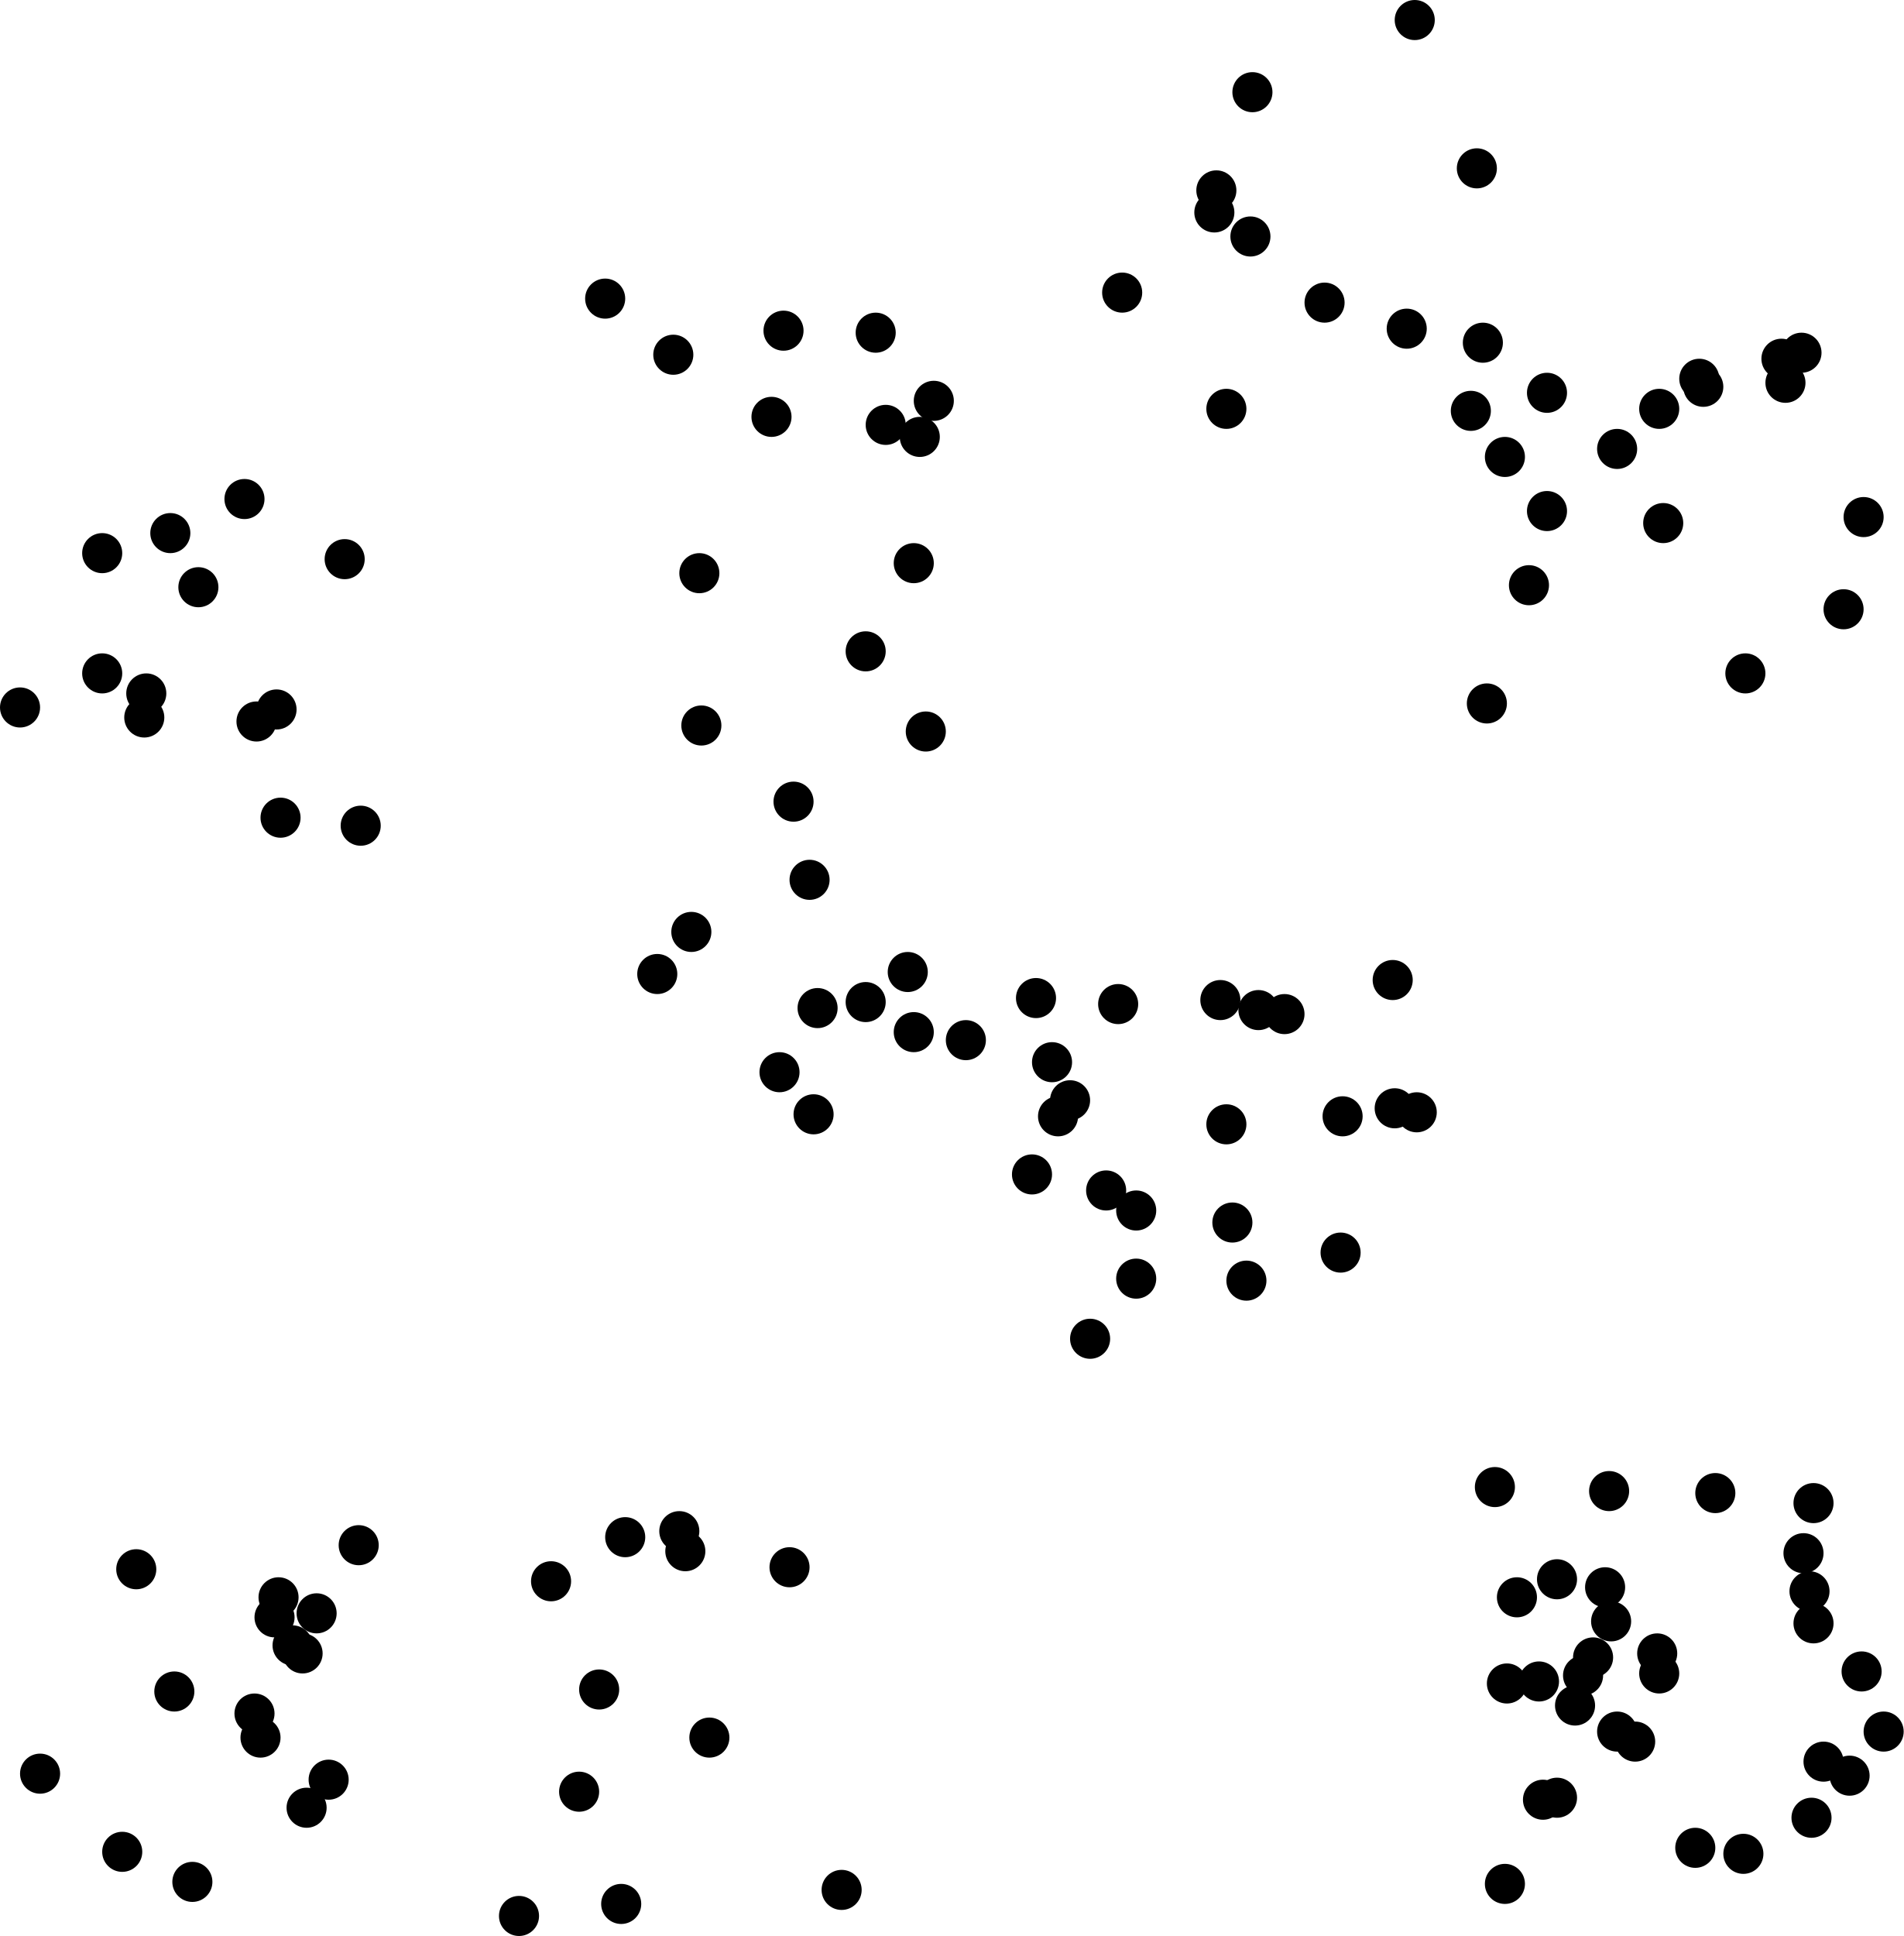
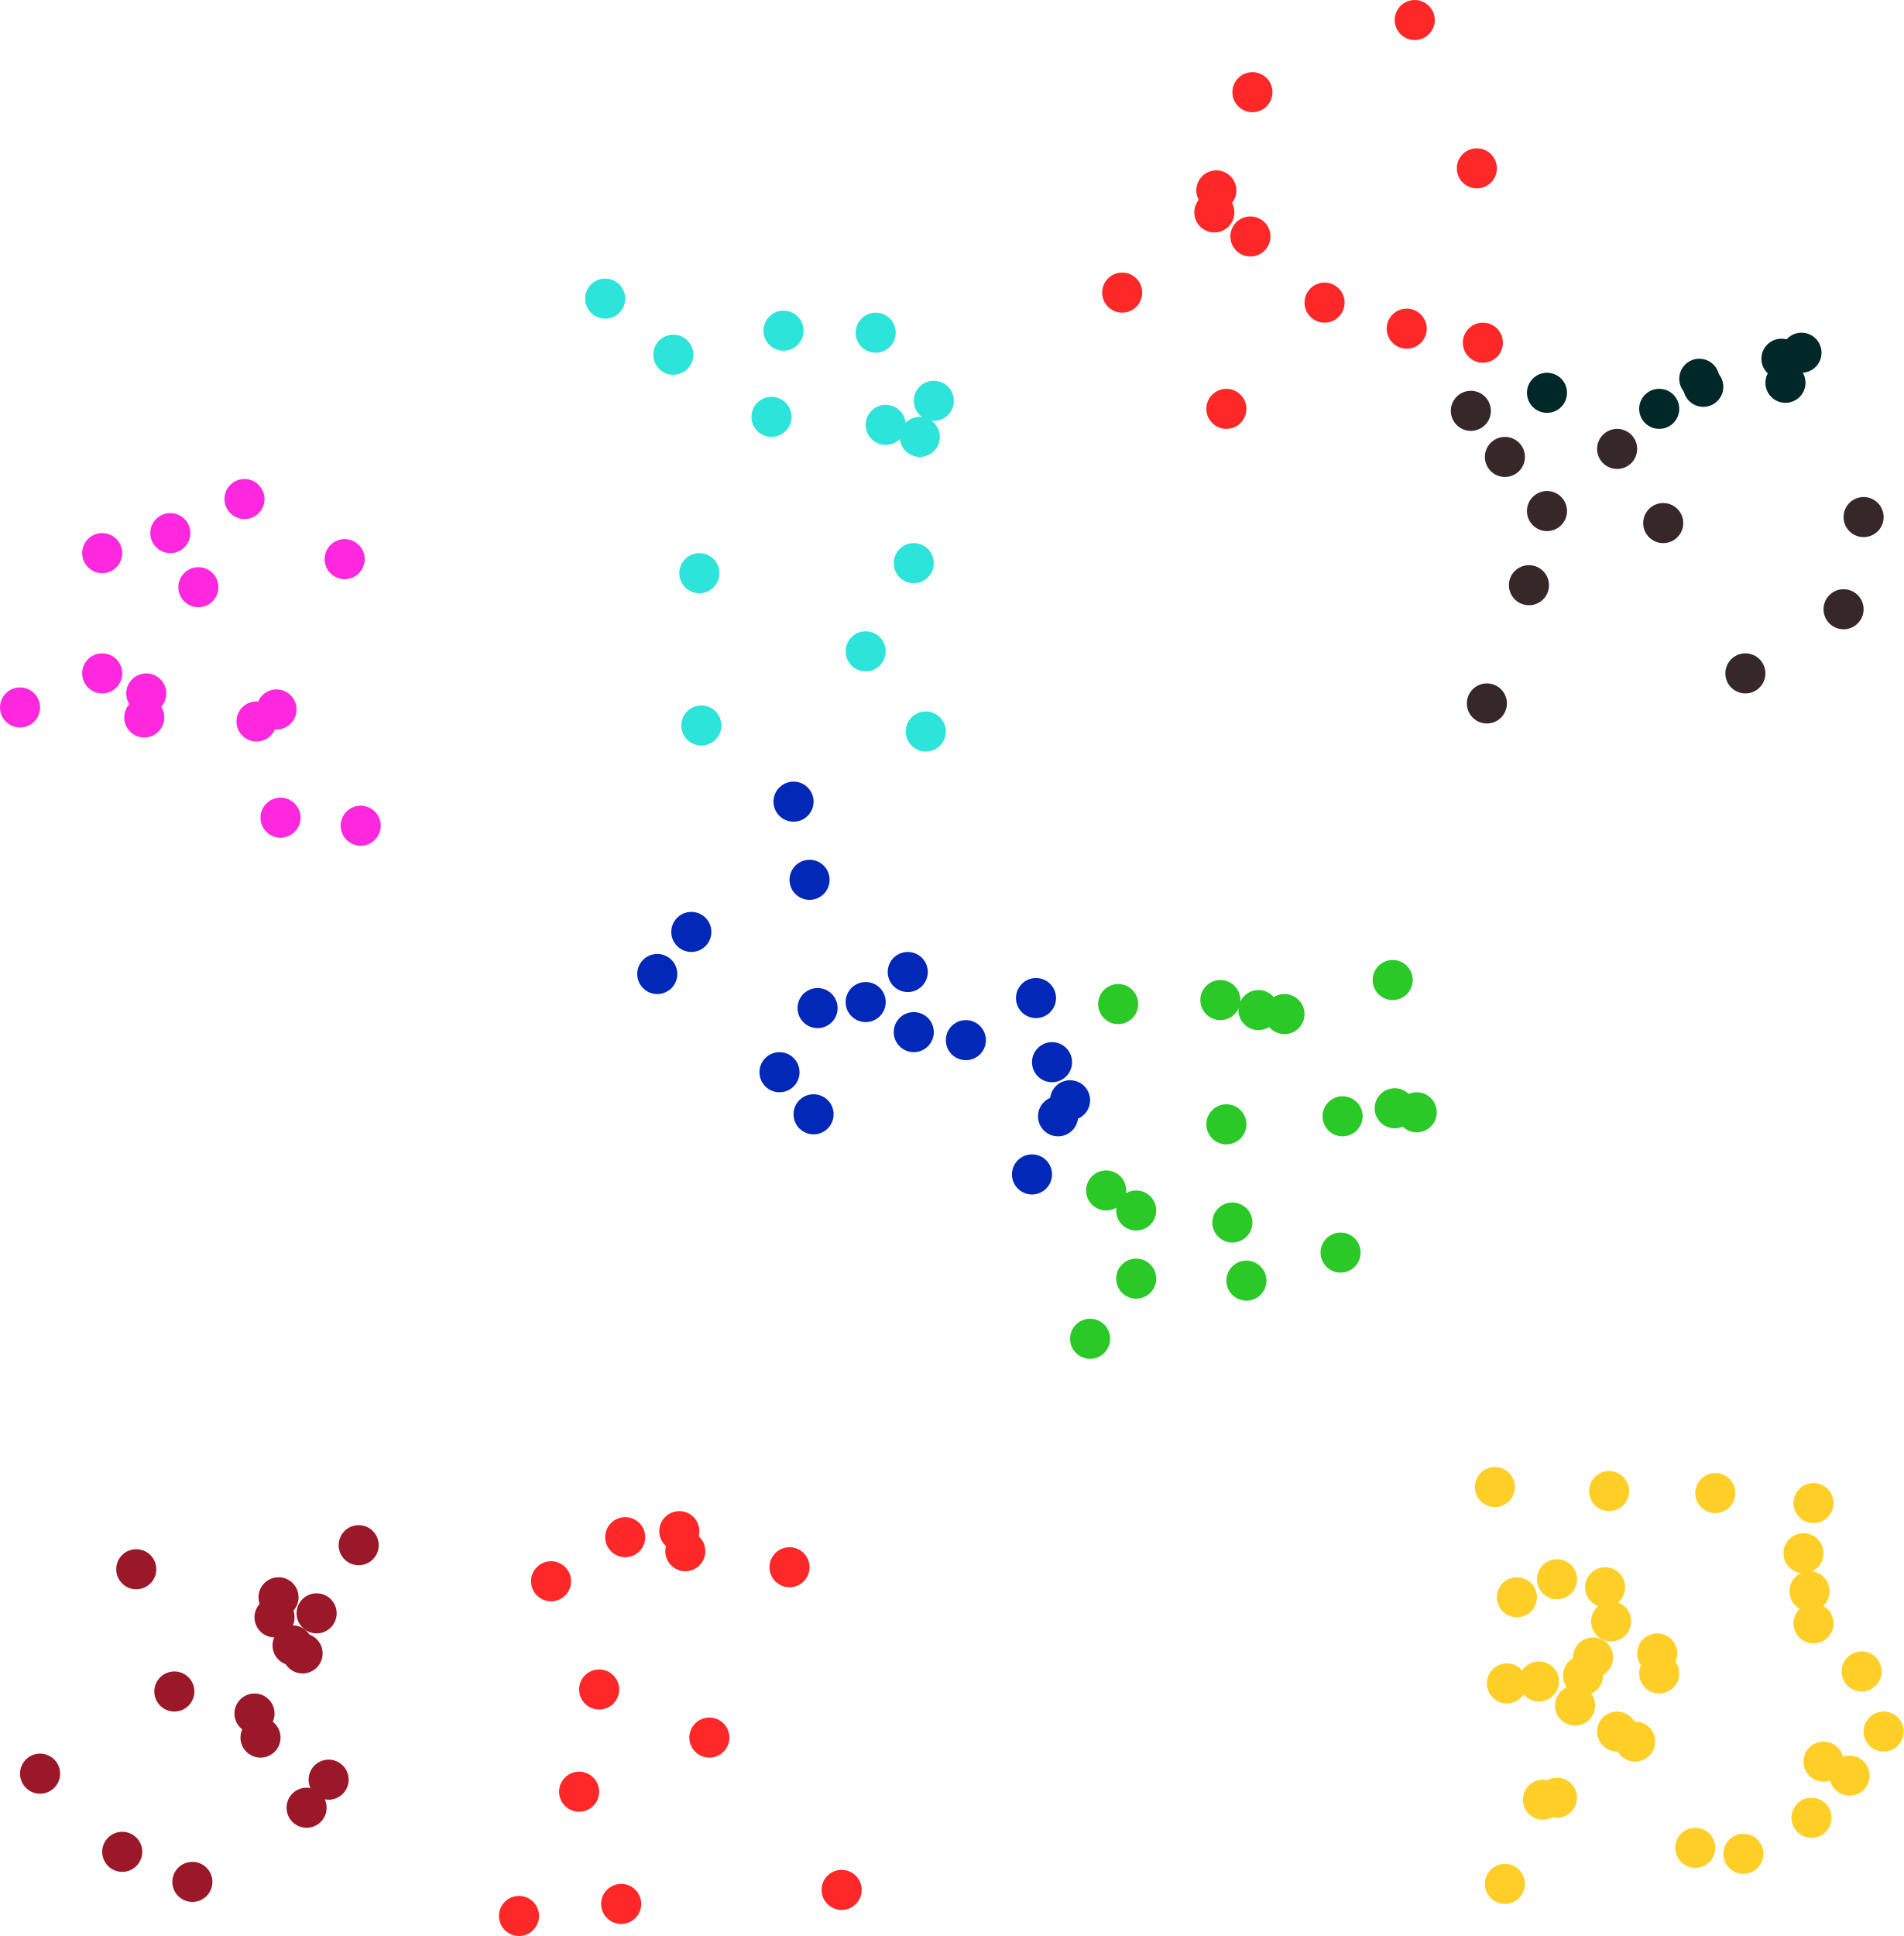
<svg xmlns="http://www.w3.org/2000/svg" width="950" height="966" version="1.1" id="svg286">
  <defs id="defs290" />
-   <circle cx="768" cy="839" r="10" id="circle2" />
-   <circle cx="628" cy="504" r="10" id="circle4" />
-   <circle cx="695" cy="489" r="10" id="circle6" />
-   <circle cx="456" cy="515" r="10" id="circle8" />
-   <circle cx="560" cy="146" r="10" id="circle10" />
-   <circle cx="816" cy="869" r="10" id="circle12" />
-   <circle cx="848" cy="189" r="10" id="circle14" />
-   <circle cx="453" cy="485" r="10" id="circle16" />
-   <circle cx="87" cy="844" r="10" id="circle18" />
-   <circle cx="607" cy="95" r="10" id="circle20" />
-   <circle cx="389" cy="535" r="10" id="circle22" />
-   <circle cx="482" cy="519" r="10" id="circle24" />
-   <circle cx="128" cy="360" r="10" id="circle26" />
-   <circle cx="179" cy="771" r="10" id="circle28" />
-   <circle cx="746" cy="742" r="10" id="circle30" />
-   <circle cx="770" cy="898" r="10" id="circle32" />
-   <circle cx="740" cy="171" r="10" id="circle34" />
-   <circle cx="734" cy="205" r="10" id="circle36" />
-   <circle cx="795" cy="827" r="10" id="circle38" />
-   <circle cx="889" cy="179" r="10" id="circle40" />
-   <circle cx="127" cy="855" r="10" id="circle42" />
-   <circle cx="609" cy="499" r="10" id="circle44" />
-   <circle cx="51" cy="276" r="10" id="circle46" />
-   <circle cx="310" cy="950" r="10" id="circle48" />
-   <circle cx="345" cy="465" r="10" id="circle50" />
-   <circle cx="751" cy="940" r="10" id="circle52" />
-   <circle cx="466" cy="200" r="10" id="circle54" />
-   <circle cx="328" cy="486" r="10" id="circle56" />
-   <circle cx="99" cy="293" r="10" id="circle58" />
-   <circle cx="669" cy="625" r="10" id="circle60" />
-   <circle cx="615" cy="610" r="10" id="circle62" />
-   <circle cx="763" cy="292" r="10" id="circle64" />
-   <circle cx="702" cy="164" r="10" id="circle66" />
-   <circle cx="871" cy="336" r="10" id="circle68" />
-   <circle cx="302" cy="149" r="10" id="circle70" />
-   <circle cx="830" cy="261" r="10" id="circle72" />
-   <circle cx="10" cy="353" r="10" id="circle74" />
-   <circle cx="751" cy="228" r="10" id="circle76" />
-   <circle cx="923" cy="886" r="10" id="circle78" />
-   <circle cx="940" cy="864" r="10" id="circle80" />
-   <circle cx="153" cy="902" r="10" id="circle82" />
-   <circle cx="737" cy="84" r="10" id="circle84" />
-   <circle cx="772" cy="196" r="10" id="circle86" />
-   <circle cx="354" cy="867" r="10" id="circle88" />
-   <circle cx="72" cy="358" r="10" id="circle90" />
-   <circle cx="905" cy="750" r="10" id="circle92" />
-   <circle cx="406" cy="556" r="10" id="circle94" />
-   <circle cx="437" cy="166" r="10" id="circle96" />
-   <circle cx="130" cy="867" r="10" id="circle98" />
-   <circle cx="661" cy="151" r="10" id="circle100" />
-   <circle cx="804" cy="809" r="10" id="circle102" />
-   <circle cx="391" cy="165" r="10" id="circle104" />
-   <circle cx="801" cy="792" r="10" id="circle106" />
-   <circle cx="544" cy="668" r="10" id="circle108" />
-   <circle cx="828" cy="204" r="10" id="circle110" />
-   <circle cx="20" cy="885" r="10" id="circle112" />
-   <circle cx="777" cy="897" r="10" id="circle114" />
-   <circle cx="140" cy="408" r="10" id="circle116" />
-   <circle cx="624" cy="118" r="10" id="circle118" />
-   <circle cx="432" cy="500" r="10" id="circle120" />
-   <circle cx="146" cy="821" r="10" id="circle122" />
-   <circle cx="61" cy="924" r="10" id="circle124" />
-   <circle cx="289" cy="894" r="10" id="circle126" />
-   <circle cx="828" cy="835" r="10" id="circle128" />
-   <circle cx="807" cy="224" r="10" id="circle130" />
-   <circle cx="349" cy="286" r="10" id="circle132" />
-   <circle cx="459" cy="218" r="10" id="circle134" />
-   <circle cx="612" cy="204" r="10" id="circle136" />
-   <circle cx="385" cy="208" r="10" id="circle138" />
-   <circle cx="525" cy="530" r="10" id="circle140" />
-   <circle cx="827" cy="825" r="10" id="circle142" />
-   <circle cx="68" cy="783" r="10" id="circle144" />
-   <circle cx="558" cy="501" r="10" id="circle146" />
-   <circle cx="900" cy="775" r="10" id="circle148" />
-   <circle cx="752" cy="840" r="10" id="circle150" />
-   <circle cx="846" cy="922" r="10" id="circle152" />
-   <circle cx="930" cy="258" r="10" id="circle154" />
-   <circle cx="350" cy="362" r="10" id="circle156" />
-   <circle cx="899" cy="176" r="10" id="circle158" />
-   <circle cx="408" cy="503" r="10" id="circle160" />
-   <circle cx="151" cy="825" r="10" id="circle162" />
-   <circle cx="420" cy="943" r="10" id="circle164" />
-   <circle cx="641" cy="506" r="10" id="circle166" />
-   <circle cx="312" cy="767" r="10" id="circle168" />
-   <circle cx="299" cy="843" r="10" id="circle170" />
-   <circle cx="85" cy="266" r="10" id="circle172" />
-   <circle cx="567" cy="604" r="10" id="circle174" />
-   <circle cx="172" cy="279" r="10" id="circle176" />
-   <circle cx="920" cy="304" r="10" id="circle178" />
-   <circle cx="517" cy="498" r="10" id="circle180" />
-   <circle cx="772" cy="255" r="10" id="circle182" />
-   <circle cx="891" cy="191" r="10" id="circle184" />
-   <circle cx="51" cy="336" r="10" id="circle186" />
-   <circle cx="696" cy="553" r="10" id="circle188" />
-   <circle cx="612" cy="561" r="10" id="circle190" />
-   <circle cx="432" cy="325" r="10" id="circle192" />
-   <circle cx="515" cy="586" r="10" id="circle194" />
-   <circle cx="528" cy="557" r="10" id="circle196" />
-   <circle cx="856" cy="745" r="10" id="circle198" />
-   <circle cx="158" cy="805" r="10" id="circle200" />
-   <circle cx="275" cy="789" r="10" id="circle202" />
-   <circle cx="850" cy="193" r="10" id="circle204" />
-   <circle cx="164" cy="888" r="10" id="circle206" />
-   <circle cx="905" cy="810" r="10" id="circle208" />
-   <circle cx="904" cy="907" r="10" id="circle210" />
-   <circle cx="534" cy="549" r="10" id="circle212" />
-   <circle cx="622" cy="639" r="10" id="circle214" />
-   <circle cx="404" cy="439" r="10" id="circle216" />
-   <circle cx="138" cy="354" r="10" id="circle218" />
-   <circle cx="910" cy="879" r="10" id="circle220" />
-   <circle cx="567" cy="638" r="10" id="circle222" />
-   <circle cx="180" cy="412" r="10" id="circle224" />
-   <circle cx="122" cy="249" r="10" id="circle226" />
-   <circle cx="707" cy="555" r="10" id="circle228" />
-   <circle cx="929" cy="834" r="10" id="circle230" />
-   <circle cx="442" cy="212" r="10" id="circle232" />
-   <circle cx="336" cy="177" r="10" id="circle234" />
-   <circle cx="342" cy="774" r="10" id="circle236" />
-   <circle cx="706" cy="10" r="10" id="circle238" />
-   <circle cx="396" cy="400" r="10" id="circle240" />
-   <circle cx="625" cy="46" r="10" id="circle242" />
-   <circle cx="790" cy="836" r="10" id="circle244" />
-   <circle cx="670" cy="557" r="10" id="circle246" />
-   <circle cx="137" cy="807" r="10" id="circle248" />
-   <circle cx="96" cy="939" r="10" id="circle250" />
-   <circle cx="456" cy="281" r="10" id="circle252" />
-   <circle cx="606" cy="106" r="10" id="circle254" />
-   <circle cx="870" cy="925" r="10" id="circle256" />
-   <circle cx="339" cy="764" r="10" id="circle258" />
-   <circle cx="73" cy="346" r="10" id="circle260" />
-   <circle cx="757" cy="797" r="10" id="circle262" />
-   <circle cx="259" cy="956" r="10" id="circle264" />
-   <circle cx="903" cy="794" r="10" id="circle266" />
-   <circle cx="803" cy="744" r="10" id="circle268" />
-   <circle cx="786" cy="851" r="10" id="circle270" />
-   <circle cx="807" cy="864" r="10" id="circle272" />
-   <circle cx="742" cy="351" r="10" id="circle274" />
-   <circle cx="777" cy="788" r="10" id="circle276" />
-   <circle cx="462" cy="365" r="10" id="circle278" />
-   <circle cx="139" cy="797" r="10" id="circle280" />
-   <circle cx="394" cy="782" r="10" id="circle282" />
-   <circle cx="552" cy="594" r="10" id="circle284" />
+   <circle cx="768" cy="839" r="10" id="circle2" style="stroke:none;stroke-opacity:1;fill:#ffcf28;fill-opacity:1" />
+   <circle cx="628" cy="504" r="10" id="circle4" style="stroke:none;stroke-opacity:1;fill:#2ac928;fill-opacity:1" />
+   <circle cx="695" cy="489" r="10" id="circle6" style="stroke:none;stroke-opacity:1;fill:#2ac928;fill-opacity:1" />
+   <circle cx="456" cy="515" r="10" id="circle8" style="stroke:none;stroke-opacity:1;fill:#0128b7;fill-opacity:1" />
+   <circle cx="560" cy="146" r="10" id="circle10" style="stroke:none;stroke-opacity:1;fill:#ff2828;fill-opacity:1" />
+   <circle cx="816" cy="869" r="10" id="circle12" style="stroke:none;stroke-opacity:1;fill:#ffcf28;fill-opacity:1" />
+   <circle cx="848" cy="189" r="10" id="circle14" style="stroke:none;stroke-opacity:1;fill:#002828;fill-opacity:1" />
+   <circle cx="453" cy="485" r="10" id="circle16" style="stroke:none;stroke-opacity:1;fill:#0128b7;fill-opacity:1" />
+   <circle cx="87" cy="844" r="10" id="circle18" style="stroke:none;stroke-opacity:1;fill:#9b1828;fill-opacity:1" />
+   <circle cx="607" cy="95" r="10" id="circle20" style="stroke:none;stroke-opacity:1;fill:#ff2828;fill-opacity:1" />
+   <circle cx="389" cy="535" r="10" id="circle22" style="stroke:none;stroke-opacity:1;fill:#0128b7;fill-opacity:1" />
+   <circle cx="482" cy="519" r="10" id="circle24" style="stroke:none;stroke-opacity:1;fill:#0128b7;fill-opacity:1" />
+   <circle cx="128" cy="360" r="10" id="circle26" style="stroke:none;stroke-opacity:1;fill:#ff28de;fill-opacity:1" />
+   <circle cx="179" cy="771" r="10" id="circle28" style="stroke:none;stroke-opacity:1;fill:#9b1828;fill-opacity:1" />
+   <circle cx="746" cy="742" r="10" id="circle30" style="stroke:none;stroke-opacity:1;fill:#ffcf28;fill-opacity:1" />
+   <circle cx="770" cy="898" r="10" id="circle32" style="stroke:none;stroke-opacity:1;fill:#ffcf28;fill-opacity:1" />
+   <circle cx="740" cy="171" r="10" id="circle34" style="stroke:none;stroke-opacity:1;fill:#ff2828;fill-opacity:1" />
+   <circle cx="734" cy="205" r="10" id="circle36" style="stroke:none;stroke-opacity:1;fill:#362828;fill-opacity:1" />
+   <circle cx="795" cy="827" r="10" id="circle38" style="stroke:none;stroke-opacity:1;fill:#ffcf28;fill-opacity:1" />
+   <circle cx="889" cy="179" r="10" id="circle40" style="stroke:none;stroke-opacity:1;fill:#002828;fill-opacity:1" />
+   <circle cx="127" cy="855" r="10" id="circle42" style="stroke:none;stroke-opacity:1;fill:#9b1828;fill-opacity:1" />
+   <circle cx="609" cy="499" r="10" id="circle44" style="stroke:none;stroke-opacity:1;fill:#2ac928;fill-opacity:1" />
+   <circle cx="51" cy="276" r="10" id="circle46" style="stroke:none;stroke-opacity:1;fill:#ff28de;fill-opacity:1" />
+   <circle cx="310" cy="950" r="10" id="circle48" style="stroke:none;stroke-opacity:1;fill:#ff2828;fill-opacity:1" />
+   <circle cx="345" cy="465" r="10" id="circle50" style="stroke:none;stroke-opacity:1;fill:#0128b7;fill-opacity:1" />
+   <circle cx="751" cy="940" r="10" id="circle52" style="stroke:none;stroke-opacity:1;fill:#ffcf28;fill-opacity:1" />
+   <circle cx="466" cy="200" r="10" id="circle54" style="stroke:none;stroke-opacity:1;fill:#2ce4da;fill-opacity:1" />
+   <circle cx="328" cy="486" r="10" id="circle56" style="stroke:none;stroke-opacity:1;fill:#0128b7;fill-opacity:1" />
+   <circle cx="99" cy="293" r="10" id="circle58" style="stroke:none;stroke-opacity:1;fill:#ff28de;fill-opacity:1" />
+   <circle cx="669" cy="625" r="10" id="circle60" style="stroke:none;stroke-opacity:1;fill:#2ac928;fill-opacity:1" />
+   <circle cx="615" cy="610" r="10" id="circle62" style="stroke:none;stroke-opacity:1;fill:#2ac928;fill-opacity:1" />
+   <circle cx="763" cy="292" r="10" id="circle64" style="stroke:none;stroke-opacity:1;fill:#362828;fill-opacity:1" />
+   <circle cx="702" cy="164" r="10" id="circle66" style="stroke:none;stroke-opacity:1;fill:#ff2828;fill-opacity:1" />
+   <circle cx="871" cy="336" r="10" id="circle68" style="stroke:none;stroke-opacity:1;fill:#362828;fill-opacity:1" />
+   <circle cx="302" cy="149" r="10" id="circle70" style="stroke:none;stroke-opacity:1;fill:#2ce4da;fill-opacity:1" />
+   <circle cx="830" cy="261" r="10" id="circle72" style="stroke:none;stroke-opacity:1;fill:#362828;fill-opacity:1" />
+   <circle cx="10" cy="353" r="10" id="circle74" style="stroke:none;stroke-opacity:1;fill:#ff28de;fill-opacity:1" />
+   <circle cx="751" cy="228" r="10" id="circle76" style="stroke:none;stroke-opacity:1;fill:#362828;fill-opacity:1" />
+   <circle cx="923" cy="886" r="10" id="circle78" style="stroke:none;stroke-opacity:1;fill:#ffcf28;fill-opacity:1" />
+   <circle cx="940" cy="864" r="10" id="circle80" style="stroke:none;stroke-opacity:1;fill:#ffcf28;fill-opacity:1" />
+   <circle cx="153" cy="902" r="10" id="circle82" style="stroke:none;stroke-opacity:1;fill:#9b1828;fill-opacity:1" />
+   <circle cx="737" cy="84" r="10" id="circle84" style="stroke:none;stroke-opacity:1;fill:#ff2828;fill-opacity:1" />
+   <circle cx="772" cy="196" r="10" id="circle86" style="stroke:none;stroke-opacity:1;fill:#002828;fill-opacity:1" />
+   <circle cx="354" cy="867" r="10" id="circle88" style="stroke:none;stroke-opacity:1;fill:#ff2828;fill-opacity:1" />
+   <circle cx="72" cy="358" r="10" id="circle90" style="stroke:none;stroke-opacity:1;fill:#ff28de;fill-opacity:1" />
+   <circle cx="905" cy="750" r="10" id="circle92" style="stroke:none;stroke-opacity:1;fill:#ffcf28;fill-opacity:1" />
+   <circle cx="406" cy="556" r="10" id="circle94" style="stroke:none;stroke-opacity:1;fill:#0128b7;fill-opacity:1" />
+   <circle cx="437" cy="166" r="10" id="circle96" style="stroke:none;stroke-opacity:1;fill:#2ce4da;fill-opacity:1" />
+   <circle cx="130" cy="867" r="10" id="circle98" style="stroke:none;stroke-opacity:1;fill:#9b1828;fill-opacity:1" />
+   <circle cx="661" cy="151" r="10" id="circle100" style="stroke:none;stroke-opacity:1;fill:#ff2828;fill-opacity:1" />
+   <circle cx="804" cy="809" r="10" id="circle102" style="stroke:none;stroke-opacity:1;fill:#ffcf28;fill-opacity:1" />
+   <circle cx="391" cy="165" r="10" id="circle104" style="stroke:none;stroke-opacity:1;fill:#2ce4da;fill-opacity:1" />
+   <circle cx="801" cy="792" r="10" id="circle106" style="stroke:none;stroke-opacity:1;fill:#ffcf28;fill-opacity:1" />
+   <circle cx="544" cy="668" r="10" id="circle108" style="stroke:none;stroke-opacity:1;fill:#2ac928;fill-opacity:1" />
+   <circle cx="828" cy="204" r="10" id="circle110" style="stroke:none;stroke-opacity:1;fill:#002828;fill-opacity:1" />
+   <circle cx="20" cy="885" r="10" id="circle112" style="stroke:none;stroke-opacity:1;fill:#9b1828;fill-opacity:1" />
+   <circle cx="777" cy="897" r="10" id="circle114" style="stroke:none;stroke-opacity:1;fill:#ffcf28;fill-opacity:1" />
+   <circle cx="140" cy="408" r="10" id="circle116" style="stroke:none;stroke-opacity:1;fill:#ff28de;fill-opacity:1" />
+   <circle cx="624" cy="118" r="10" id="circle118" style="stroke:none;stroke-opacity:1;fill:#ff2828;fill-opacity:1" />
+   <circle cx="432" cy="500" r="10" id="circle120" style="stroke:none;stroke-opacity:1;fill:#0128b7;fill-opacity:1" />
+   <circle cx="146" cy="821" r="10" id="circle122" style="stroke:none;stroke-opacity:1;fill:#9b1828;fill-opacity:1" />
+   <circle cx="61" cy="924" r="10" id="circle124" style="stroke:none;stroke-opacity:1;fill:#9b1828;fill-opacity:1" />
+   <circle cx="289" cy="894" r="10" id="circle126" style="stroke:none;stroke-opacity:1;fill:#ff2828;fill-opacity:1" />
+   <circle cx="828" cy="835" r="10" id="circle128" style="stroke:none;stroke-opacity:1;fill:#ffcf28;fill-opacity:1" />
+   <circle cx="807" cy="224" r="10" id="circle130" style="stroke:none;stroke-opacity:1;fill:#362828;fill-opacity:1" />
+   <circle cx="349" cy="286" r="10" id="circle132" style="stroke:none;stroke-opacity:1;fill:#2ce4da;fill-opacity:1" />
+   <circle cx="459" cy="218" r="10" id="circle134" style="stroke:none;stroke-opacity:1;fill:#2ce4da;fill-opacity:1" />
+   <circle cx="612" cy="204" r="10" id="circle136" style="stroke:none;stroke-opacity:1;fill:#ff2828;fill-opacity:1" />
+   <circle cx="385" cy="208" r="10" id="circle138" style="stroke:none;stroke-opacity:1;fill:#2ce4da;fill-opacity:1" />
+   <circle cx="525" cy="530" r="10" id="circle140" style="stroke:none;stroke-opacity:1;fill:#0128b7;fill-opacity:1" />
+   <circle cx="827" cy="825" r="10" id="circle142" style="stroke:none;stroke-opacity:1;fill:#ffcf28;fill-opacity:1" />
+   <circle cx="68" cy="783" r="10" id="circle144" style="stroke:none;stroke-opacity:1;fill:#9b1828;fill-opacity:1" />
+   <circle cx="558" cy="501" r="10" id="circle146" style="stroke:none;stroke-opacity:1;fill:#2ac928;fill-opacity:1" />
+   <circle cx="900" cy="775" r="10" id="circle148" style="stroke:none;stroke-opacity:1;fill:#ffcf28;fill-opacity:1" />
+   <circle cx="752" cy="840" r="10" id="circle150" style="stroke:none;stroke-opacity:1;fill:#ffcf28;fill-opacity:1" />
+   <circle cx="846" cy="922" r="10" id="circle152" style="stroke:none;stroke-opacity:1;fill:#ffcf28;fill-opacity:1" />
+   <circle cx="930" cy="258" r="10" id="circle154" style="stroke:none;stroke-opacity:1;fill:#362828;fill-opacity:1" />
+   <circle cx="350" cy="362" r="10" id="circle156" style="stroke:none;stroke-opacity:1;fill:#2ce4da;fill-opacity:1" />
+   <circle cx="899" cy="176" r="10" id="circle158" style="stroke:none;stroke-opacity:1;fill:#002828;fill-opacity:1" />
+   <circle cx="408" cy="503" r="10" id="circle160" style="stroke:none;stroke-opacity:1;fill:#0128b7;fill-opacity:1" />
+   <circle cx="151" cy="825" r="10" id="circle162" style="stroke:none;stroke-opacity:1;fill:#9b1828;fill-opacity:1" />
+   <circle cx="420" cy="943" r="10" id="circle164" style="stroke:none;stroke-opacity:1;fill:#ff2828;fill-opacity:1" />
+   <circle cx="641" cy="506" r="10" id="circle166" style="stroke:none;stroke-opacity:1;fill:#2ac928;fill-opacity:1" />
+   <circle cx="312" cy="767" r="10" id="circle168" style="stroke:none;stroke-opacity:1;fill:#ff2828;fill-opacity:1" />
+   <circle cx="299" cy="843" r="10" id="circle170" style="stroke:none;stroke-opacity:1;fill:#ff2828;fill-opacity:1" />
+   <circle cx="85" cy="266" r="10" id="circle172" style="stroke:none;stroke-opacity:1;fill:#ff28de;fill-opacity:1" />
+   <circle cx="567" cy="604" r="10" id="circle174" style="stroke:none;stroke-opacity:1;fill:#2ac928;fill-opacity:1" />
+   <circle cx="172" cy="279" r="10" id="circle176" style="stroke:none;stroke-opacity:1;fill:#ff28de;fill-opacity:1" />
+   <circle cx="920" cy="304" r="10" id="circle178" style="stroke:none;stroke-opacity:1;fill:#362828;fill-opacity:1" />
+   <circle cx="517" cy="498" r="10" id="circle180" style="stroke:none;stroke-opacity:1;fill:#0128b7;fill-opacity:1" />
+   <circle cx="772" cy="255" r="10" id="circle182" style="stroke:none;stroke-opacity:1;fill:#362828;fill-opacity:1" />
+   <circle cx="891" cy="191" r="10" id="circle184" style="stroke:none;stroke-opacity:1;fill:#002828;fill-opacity:1" />
+   <circle cx="51" cy="336" r="10" id="circle186" style="stroke:none;stroke-opacity:1;fill:#ff28de;fill-opacity:1" />
+   <circle cx="696" cy="553" r="10" id="circle188" style="stroke:none;stroke-opacity:1;fill:#2ac928;fill-opacity:1" />
+   <circle cx="612" cy="561" r="10" id="circle190" style="stroke:none;stroke-opacity:1;fill:#2ac928;fill-opacity:1" />
+   <circle cx="432" cy="325" r="10" id="circle192" style="stroke:none;stroke-opacity:1;fill:#2ce4da;fill-opacity:1" />
+   <circle cx="515" cy="586" r="10" id="circle194" style="stroke:none;stroke-opacity:1;fill:#0128b7;fill-opacity:1" />
+   <circle cx="528" cy="557" r="10" id="circle196" style="stroke:none;stroke-opacity:1;fill:#0128b7;fill-opacity:1" />
+   <circle cx="856" cy="745" r="10" id="circle198" style="stroke:none;stroke-opacity:1;fill:#ffcf28;fill-opacity:1" />
+   <circle cx="158" cy="805" r="10" id="circle200" style="stroke:none;stroke-opacity:1;fill:#9b1828;fill-opacity:1" />
+   <circle cx="275" cy="789" r="10" id="circle202" style="stroke:none;stroke-opacity:1;fill:#ff2828;fill-opacity:1" />
+   <circle cx="850" cy="193" r="10" id="circle204" style="stroke:none;stroke-opacity:1;fill:#002828;fill-opacity:1" />
+   <circle cx="164" cy="888" r="10" id="circle206" style="stroke:none;stroke-opacity:1;fill:#9b1828;fill-opacity:1" />
+   <circle cx="905" cy="810" r="10" id="circle208" style="stroke:none;stroke-opacity:1;fill:#ffcf28;fill-opacity:1" />
+   <circle cx="904" cy="907" r="10" id="circle210" style="stroke:none;stroke-opacity:1;fill:#ffcf28;fill-opacity:1" />
+   <circle cx="534" cy="549" r="10" id="circle212" style="stroke:none;stroke-opacity:1;fill:#0128b7;fill-opacity:1" />
+   <circle cx="622" cy="639" r="10" id="circle214" style="stroke:none;stroke-opacity:1;fill:#2ac928;fill-opacity:1" />
+   <circle cx="404" cy="439" r="10" id="circle216" style="stroke:none;stroke-opacity:1;fill:#0128b7;fill-opacity:1" />
+   <circle cx="138" cy="354" r="10" id="circle218" style="stroke:none;stroke-opacity:1;fill:#ff28de;fill-opacity:1" />
+   <circle cx="910" cy="879" r="10" id="circle220" style="stroke:none;stroke-opacity:1;fill:#ffcf28;fill-opacity:1" />
+   <circle cx="567" cy="638" r="10" id="circle222" style="stroke:none;stroke-opacity:1;fill:#2ac928;fill-opacity:1" />
+   <circle cx="180" cy="412" r="10" id="circle224" style="stroke:none;stroke-opacity:1;fill:#ff28de;fill-opacity:1" />
+   <circle cx="122" cy="249" r="10" id="circle226" style="stroke:none;stroke-opacity:1;fill:#ff28de;fill-opacity:1" />
+   <circle cx="707" cy="555" r="10" id="circle228" style="stroke:none;stroke-opacity:1;fill:#2ac928;fill-opacity:1" />
+   <circle cx="929" cy="834" r="10" id="circle230" style="stroke:none;stroke-opacity:1;fill:#ffcf28;fill-opacity:1" />
+   <circle cx="442" cy="212" r="10" id="circle232" style="stroke:none;stroke-opacity:1;fill:#2ce4da;fill-opacity:1" />
+   <circle cx="336" cy="177" r="10" id="circle234" style="stroke:none;stroke-opacity:1;fill:#2ce4da;fill-opacity:1" />
+   <circle cx="342" cy="774" r="10" id="circle236" style="stroke:none;stroke-opacity:1;fill:#ff2828;fill-opacity:1" />
+   <circle cx="706" cy="10" r="10" id="circle238" style="stroke:none;stroke-opacity:1;fill:#ff2828;fill-opacity:1" />
+   <circle cx="396" cy="400" r="10" id="circle240" style="stroke:none;stroke-opacity:1;fill:#0128b7;fill-opacity:1" />
+   <circle cx="625" cy="46" r="10" id="circle242" style="stroke:none;stroke-opacity:1;fill:#ff2828;fill-opacity:1" />
+   <circle cx="790" cy="836" r="10" id="circle244" style="stroke:none;stroke-opacity:1;fill:#ffcf28;fill-opacity:1" />
+   <circle cx="670" cy="557" r="10" id="circle246" style="stroke:none;stroke-opacity:1;fill:#2ac928;fill-opacity:1" />
+   <circle cx="137" cy="807" r="10" id="circle248" style="stroke:none;stroke-opacity:1;fill:#9b1828;fill-opacity:1" />
+   <circle cx="96" cy="939" r="10" id="circle250" style="stroke:none;stroke-opacity:1;fill:#9b1828;fill-opacity:1" />
+   <circle cx="456" cy="281" r="10" id="circle252" style="stroke:none;stroke-opacity:1;fill:#2ce4da;fill-opacity:1" />
+   <circle cx="606" cy="106" r="10" id="circle254" style="stroke:none;stroke-opacity:1;fill:#ff2828;fill-opacity:1" />
+   <circle cx="870" cy="925" r="10" id="circle256" style="stroke:none;stroke-opacity:1;fill:#ffcf28;fill-opacity:1" />
+   <circle cx="339" cy="764" r="10" id="circle258" style="stroke:none;stroke-opacity:1;fill:#ff2828;fill-opacity:1" />
+   <circle cx="73" cy="346" r="10" id="circle260" style="stroke:none;stroke-opacity:1;fill:#ff28de;fill-opacity:1" />
+   <circle cx="757" cy="797" r="10" id="circle262" style="stroke:none;stroke-opacity:1;fill:#ffcf28;fill-opacity:1" />
+   <circle cx="259" cy="956" r="10" id="circle264" style="stroke:none;stroke-opacity:1;fill:#ff2828;fill-opacity:1" />
+   <circle cx="903" cy="794" r="10" id="circle266" style="stroke:none;stroke-opacity:1;fill:#ffcf28;fill-opacity:1" />
+   <circle cx="803" cy="744" r="10" id="circle268" style="stroke:none;stroke-opacity:1;fill:#ffcf28;fill-opacity:1" />
+   <circle cx="786" cy="851" r="10" id="circle270" style="stroke:none;stroke-opacity:1;fill:#ffcf28;fill-opacity:1" />
+   <circle cx="807" cy="864" r="10" id="circle272" style="stroke:none;stroke-opacity:1;fill:#ffcf28;fill-opacity:1" />
+   <circle cx="742" cy="351" r="10" id="circle274" style="stroke:none;stroke-opacity:1;fill:#362828;fill-opacity:1" />
+   <circle cx="777" cy="788" r="10" id="circle276" style="stroke:none;stroke-opacity:1;fill:#ffcf28;fill-opacity:1" />
+   <circle cx="462" cy="365" r="10" id="circle278" style="stroke:none;stroke-opacity:1;fill:#2ce4da;fill-opacity:1" />
+   <circle cx="139" cy="797" r="10" id="circle280" style="stroke:none;stroke-opacity:1;fill:#9b1828;fill-opacity:1" />
+   <circle cx="394" cy="782" r="10" id="circle282" style="stroke:none;stroke-opacity:1;fill:#ff2828;fill-opacity:1" />
+   <circle cx="552" cy="594" r="10" id="circle284" style="stroke:none;stroke-opacity:1;fill:#2ac928;fill-opacity:1" />
</svg>
